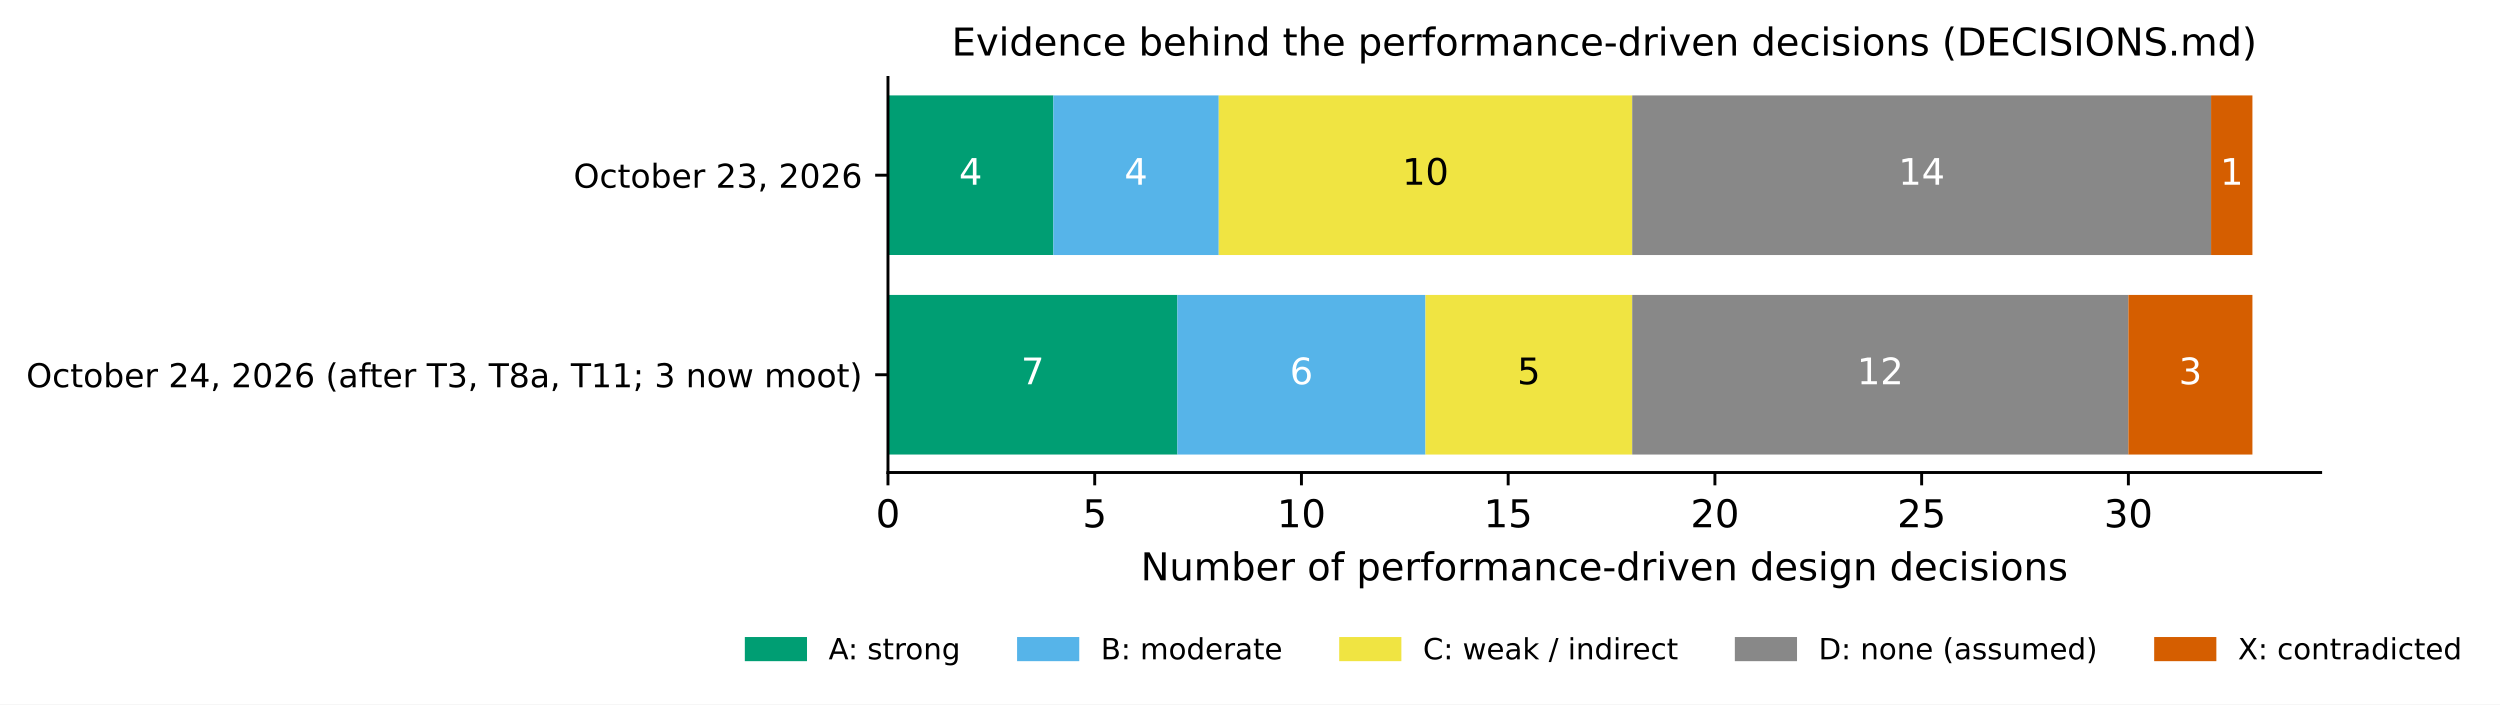
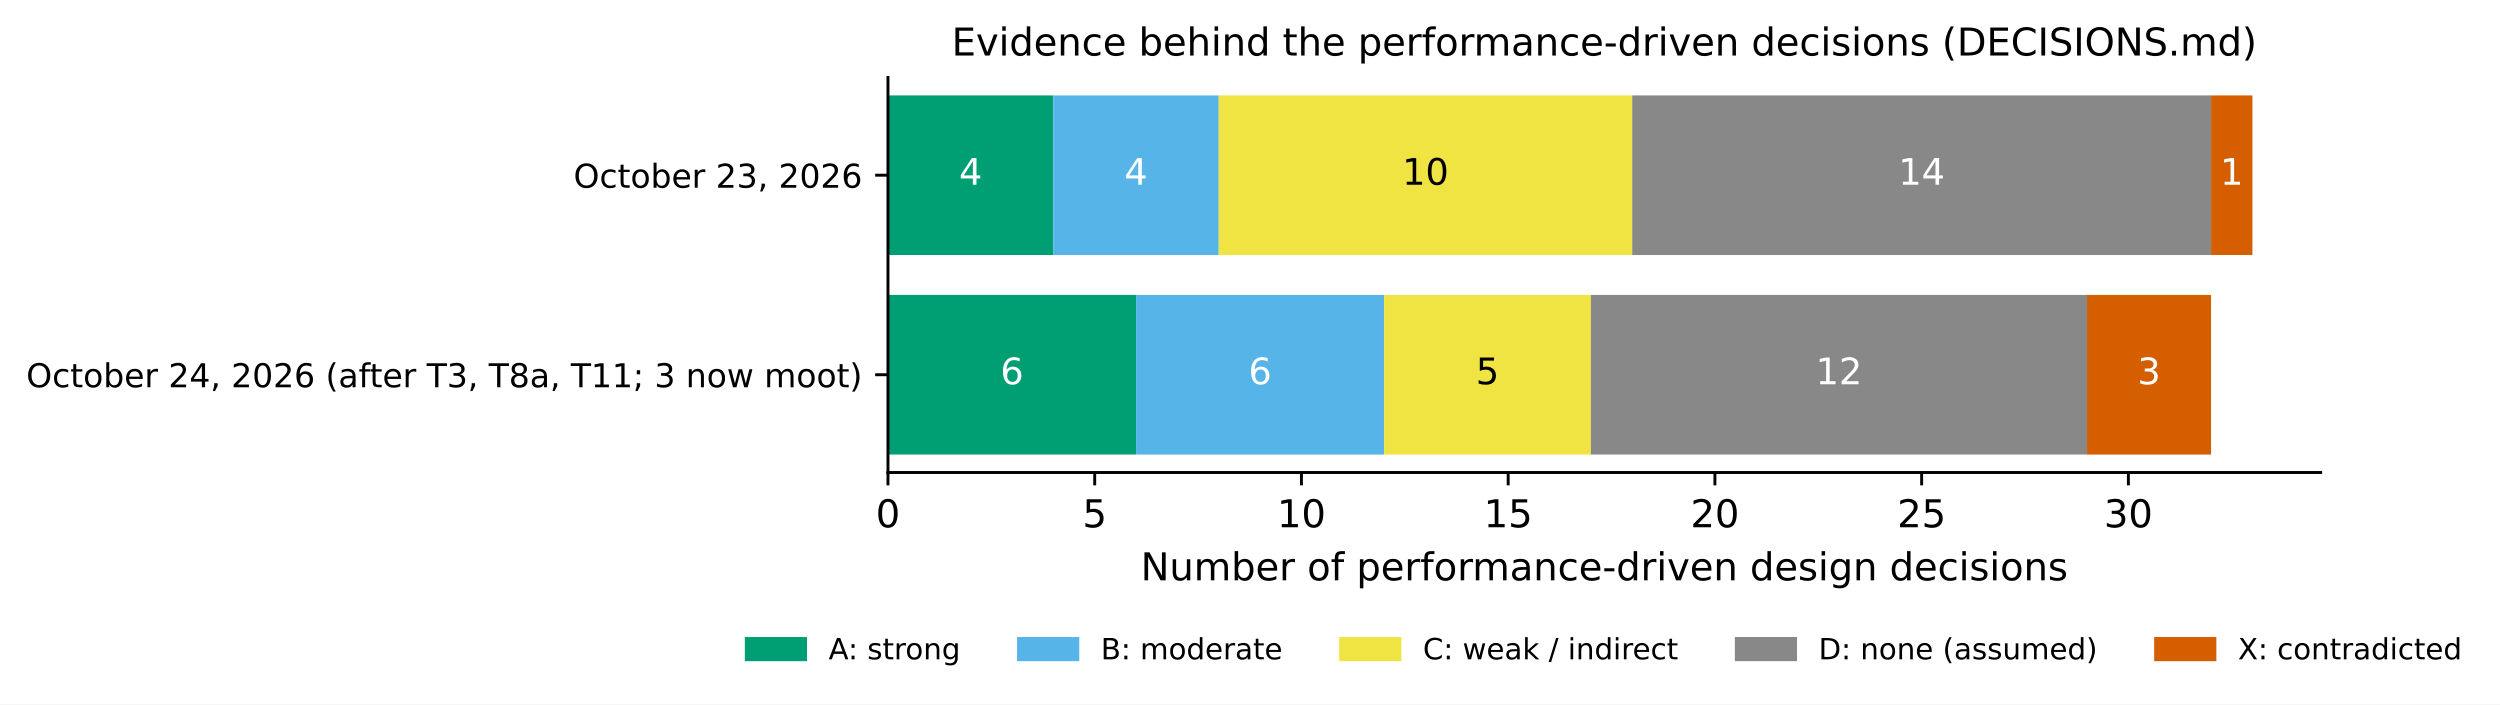
<svg xmlns="http://www.w3.org/2000/svg" xmlns:xlink="http://www.w3.org/1999/xlink" width="683.48pt" height="192.579pt" viewBox="0 0 683.48 192.579" version="1.1">
  <defs>
    <style type="text/css">*{stroke-linejoin: round; stroke-linecap: butt}</style>
  </defs>
  <g id="figure_1">
    <g id="patch_1">
      <path d="M 0 192.579  L 683.48 192.579  L 683.48 0  L 0 0  z " style="fill: #ffffff" />
    </g>
    <g id="axes_1">
      <g id="patch_2">
        <path d="M 242.765 129.178  L 634.445 129.178  L 634.445 21.178  L 242.765 21.178  z " style="fill: #ffffff" />
      </g>
      <g id="patch_3">
        <path d="M 242.765 26.087  L 287.98 26.087  L 287.98 69.724  L 242.765 69.724  z " clip-path="url(#p2ba0161976)" style="fill: #009e73" />
      </g>
      <g id="patch_4">
        <path d="M 287.98 26.087  L 333.196 26.087  L 333.196 69.724  L 287.98 69.724  z " clip-path="url(#p2ba0161976)" style="fill: #56b4e9" />
      </g>
      <g id="patch_5">
        <path d="M 333.196 26.087  L 446.235 26.087  L 446.235 69.724  L 333.196 69.724  z " clip-path="url(#p2ba0161976)" style="fill: #f0e442" />
      </g>
      <g id="patch_6">
        <path d="M 446.235 26.087  L 604.49 26.087  L 604.49 69.724  L 446.235 69.724  z " clip-path="url(#p2ba0161976)" style="fill: #888888" />
      </g>
      <g id="patch_7">
        <path d="M 604.49 26.087  L 615.793 26.087  L 615.793 69.724  L 604.49 69.724  z " clip-path="url(#p2ba0161976)" style="fill: #d55e00" />
      </g>
      <g id="patch_8">
-         <path d="M 242.765 80.633  L 321.892 80.633  L 321.892 124.269  L 242.765 124.269  z " clip-path="url(#p2ba0161976)" style="fill: #009e73" />
+         <path d="M 242.765 80.633  L 310.588 80.633  L 310.588 124.269  L 242.765 124.269  z " clip-path="url(#p2ba0161976)" style="fill: #009e73" />
      </g>
      <g id="patch_9">
-         <path d="M 321.892 80.633  L 389.715 80.633  L 389.715 124.269  L 321.892 124.269  z " clip-path="url(#p2ba0161976)" style="fill: #56b4e9" />
+         <path d="M 310.588 80.633  L 378.412 80.633  L 378.412 124.269  L 310.588 124.269  z " clip-path="url(#p2ba0161976)" style="fill: #56b4e9" />
      </g>
      <g id="patch_10">
-         <path d="M 389.715 80.633  L 446.235 80.633  L 446.235 124.269  L 389.715 124.269  z " clip-path="url(#p2ba0161976)" style="fill: #f0e442" />
+         <path d="M 378.412 80.633  L 434.931 80.633  L 434.931 124.269  L 378.412 124.269  z " clip-path="url(#p2ba0161976)" style="fill: #f0e442" />
      </g>
      <g id="patch_11">
-         <path d="M 446.235 80.633  L 581.882 80.633  L 581.882 124.269  L 446.235 124.269  z " clip-path="url(#p2ba0161976)" style="fill: #888888" />
+         <path d="M 434.931 80.633  L 570.578 80.633  L 570.578 124.269  L 434.931 124.269  z " clip-path="url(#p2ba0161976)" style="fill: #888888" />
      </g>
      <g id="patch_12">
-         <path d="M 581.882 80.633  L 615.793 80.633  L 615.793 124.269  L 581.882 124.269  z " clip-path="url(#p2ba0161976)" style="fill: #d55e00" />
+         <path d="M 570.578 80.633  L 604.49 80.633  L 604.49 124.269  L 570.578 124.269  z " clip-path="url(#p2ba0161976)" style="fill: #d55e00" />
      </g>
      <g id="matplotlib.axis_1">
        <g id="xtick_1">
          <g id="line2d_1">
            <defs>
              <path id="m3b7faea5d2" d="M 0 0  L 0 3.5  " style="stroke: #000000; stroke-width: 0.8" />
            </defs>
            <g>
              <use xlink:href="#m3b7faea5d2" x="242.765" y="129.178" style="stroke: #000000; stroke-width: 0.8" />
            </g>
          </g>
          <g id="text_1">
            <text style="font-size: 10.5px; font-family: 'DejaVu Sans', 'Bitstream Vera Sans', 'Computer Modern Sans Serif', 'Lucida Grande', 'Verdana', 'Geneva', 'Lucid', 'Arial', 'Helvetica', 'Avant Garde', sans-serif; text-anchor: middle" x="242.765" y="144.156" transform="rotate(-0 242.7648 144.1559)">0</text>
          </g>
        </g>
        <g id="xtick_2">
          <g id="line2d_2">
            <g>
              <use xlink:href="#m3b7faea5d2" x="299.284" y="129.178" style="stroke: #000000; stroke-width: 0.8" />
            </g>
          </g>
          <g id="text_2">
            <text style="font-size: 10.5px; font-family: 'DejaVu Sans', 'Bitstream Vera Sans', 'Computer Modern Sans Serif', 'Lucida Grande', 'Verdana', 'Geneva', 'Lucid', 'Arial', 'Helvetica', 'Avant Garde', sans-serif; text-anchor: middle" x="299.284" y="144.156" transform="rotate(-0 299.2843 144.1559)">5</text>
          </g>
        </g>
        <g id="xtick_3">
          <g id="line2d_3">
            <g>
              <use xlink:href="#m3b7faea5d2" x="355.804" y="129.178" style="stroke: #000000; stroke-width: 0.8" />
            </g>
          </g>
          <g id="text_3">
            <text style="font-size: 10.5px; font-family: 'DejaVu Sans', 'Bitstream Vera Sans', 'Computer Modern Sans Serif', 'Lucida Grande', 'Verdana', 'Geneva', 'Lucid', 'Arial', 'Helvetica', 'Avant Garde', sans-serif; text-anchor: middle" x="355.804" y="144.156" transform="rotate(-0 355.8038 144.1559)">10</text>
          </g>
        </g>
        <g id="xtick_4">
          <g id="line2d_4">
            <g>
              <use xlink:href="#m3b7faea5d2" x="412.323" y="129.178" style="stroke: #000000; stroke-width: 0.8" />
            </g>
          </g>
          <g id="text_4">
            <text style="font-size: 10.5px; font-family: 'DejaVu Sans', 'Bitstream Vera Sans', 'Computer Modern Sans Serif', 'Lucida Grande', 'Verdana', 'Geneva', 'Lucid', 'Arial', 'Helvetica', 'Avant Garde', sans-serif; text-anchor: middle" x="412.323" y="144.156" transform="rotate(-0 412.3233 144.1559)">15</text>
          </g>
        </g>
        <g id="xtick_5">
          <g id="line2d_5">
            <g>
              <use xlink:href="#m3b7faea5d2" x="468.843" y="129.178" style="stroke: #000000; stroke-width: 0.8" />
            </g>
          </g>
          <g id="text_5">
            <text style="font-size: 10.5px; font-family: 'DejaVu Sans', 'Bitstream Vera Sans', 'Computer Modern Sans Serif', 'Lucida Grande', 'Verdana', 'Geneva', 'Lucid', 'Arial', 'Helvetica', 'Avant Garde', sans-serif; text-anchor: middle" x="468.843" y="144.156" transform="rotate(-0 468.8428 144.1559)">20</text>
          </g>
        </g>
        <g id="xtick_6">
          <g id="line2d_6">
            <g>
              <use xlink:href="#m3b7faea5d2" x="525.362" y="129.178" style="stroke: #000000; stroke-width: 0.8" />
            </g>
          </g>
          <g id="text_6">
            <text style="font-size: 10.5px; font-family: 'DejaVu Sans', 'Bitstream Vera Sans', 'Computer Modern Sans Serif', 'Lucida Grande', 'Verdana', 'Geneva', 'Lucid', 'Arial', 'Helvetica', 'Avant Garde', sans-serif; text-anchor: middle" x="525.362" y="144.156" transform="rotate(-0 525.3622 144.1559)">25</text>
          </g>
        </g>
        <g id="xtick_7">
          <g id="line2d_7">
            <g>
              <use xlink:href="#m3b7faea5d2" x="581.882" y="129.178" style="stroke: #000000; stroke-width: 0.8" />
            </g>
          </g>
          <g id="text_7">
            <text style="font-size: 10.5px; font-family: 'DejaVu Sans', 'Bitstream Vera Sans', 'Computer Modern Sans Serif', 'Lucida Grande', 'Verdana', 'Geneva', 'Lucid', 'Arial', 'Helvetica', 'Avant Garde', sans-serif; text-anchor: middle" x="581.882" y="144.156" transform="rotate(-0 581.8817 144.1559)">30</text>
          </g>
        </g>
        <g id="text_8">
          <text style="font-size: 10.5px; font-family: 'DejaVu Sans', 'Bitstream Vera Sans', 'Computer Modern Sans Serif', 'Lucida Grande', 'Verdana', 'Geneva', 'Lucid', 'Arial', 'Helvetica', 'Avant Garde', sans-serif; text-anchor: middle" x="438.605" y="158.657" transform="rotate(-0 438.6048 158.6567)">Number of performance-driven design decisions</text>
        </g>
      </g>
      <g id="matplotlib.axis_2">
        <g id="ytick_1">
          <g id="line2d_8">
            <defs>
              <path id="me28b40ded8" d="M 0 0  L -3.5 0  " style="stroke: #000000; stroke-width: 0.8" />
            </defs>
            <g>
              <use xlink:href="#me28b40ded8" x="242.765" y="47.906" style="stroke: #000000; stroke-width: 0.8" />
            </g>
          </g>
          <g id="text_9">
            <text style="font-size: 9px; font-family: 'DejaVu Sans', 'Bitstream Vera Sans', 'Computer Modern Sans Serif', 'Lucida Grande', 'Verdana', 'Geneva', 'Lucid', 'Arial', 'Helvetica', 'Avant Garde', sans-serif; text-anchor: end" x="235.765" y="51.325" transform="rotate(-0 235.7648 51.32493)">October 23, 2026</text>
          </g>
        </g>
        <g id="ytick_2">
          <g id="line2d_9">
            <g>
              <use xlink:href="#me28b40ded8" x="242.765" y="102.451" style="stroke: #000000; stroke-width: 0.8" />
            </g>
          </g>
          <g id="text_10">
            <text style="font-size: 9px; font-family: 'DejaVu Sans', 'Bitstream Vera Sans', 'Computer Modern Sans Serif', 'Lucida Grande', 'Verdana', 'Geneva', 'Lucid', 'Arial', 'Helvetica', 'Avant Garde', sans-serif; text-anchor: end" x="235.765" y="105.87" transform="rotate(-0 235.7648 105.8704)">October 24, 2026 (after T3, T8a, T11; 3 now moot)</text>
          </g>
        </g>
      </g>
      <g id="patch_13">
        <path d="M 242.765 129.178  L 242.765 21.178  " style="fill: none; stroke: #000000; stroke-width: 0.8; stroke-linejoin: miter; stroke-linecap: square" />
      </g>
      <g id="patch_14">
        <path d="M 242.765 129.178  L 634.445 129.178  " style="fill: none; stroke: #000000; stroke-width: 0.8; stroke-linejoin: miter; stroke-linecap: square" />
      </g>
      <g id="text_11">
        <text style="font-size: 10px; font-family: 'DejaVu Sans', 'Bitstream Vera Sans', 'Computer Modern Sans Serif', 'Lucida Grande', 'Verdana', 'Geneva', 'Lucid', 'Arial', 'Helvetica', 'Avant Garde', sans-serif; text-anchor: middle; fill: #ffffff" x="265.373" y="50.503" transform="rotate(-0 265.3726 50.50329)">4</text>
      </g>
      <g id="text_12">
        <text style="font-size: 10px; font-family: 'DejaVu Sans', 'Bitstream Vera Sans', 'Computer Modern Sans Serif', 'Lucida Grande', 'Verdana', 'Geneva', 'Lucid', 'Arial', 'Helvetica', 'Avant Garde', sans-serif; text-anchor: middle; fill: #ffffff" x="310.588" y="50.503" transform="rotate(-0 310.5882 50.50329)">4</text>
      </g>
      <g id="text_13">
        <text style="font-size: 10px; font-family: 'DejaVu Sans', 'Bitstream Vera Sans', 'Computer Modern Sans Serif', 'Lucida Grande', 'Verdana', 'Geneva', 'Lucid', 'Arial', 'Helvetica', 'Avant Garde', sans-serif; text-anchor: middle" x="389.715" y="50.503" transform="rotate(-0 389.7155 50.50329)">10</text>
      </g>
      <g id="text_14">
        <text style="font-size: 10px; font-family: 'DejaVu Sans', 'Bitstream Vera Sans', 'Computer Modern Sans Serif', 'Lucida Grande', 'Verdana', 'Geneva', 'Lucid', 'Arial', 'Helvetica', 'Avant Garde', sans-serif; text-anchor: middle; fill: #ffffff" x="525.362" y="50.503" transform="rotate(-0 525.3622 50.50329)">14</text>
      </g>
      <g id="text_15">
        <text style="font-size: 10px; font-family: 'DejaVu Sans', 'Bitstream Vera Sans', 'Computer Modern Sans Serif', 'Lucida Grande', 'Verdana', 'Geneva', 'Lucid', 'Arial', 'Helvetica', 'Avant Garde', sans-serif; text-anchor: middle; fill: #ffffff" x="610.141" y="50.503" transform="rotate(-0 610.1415 50.50329)">1</text>
      </g>
      <g id="text_16">
-         <text style="font-size: 10px; font-family: 'DejaVu Sans', 'Bitstream Vera Sans', 'Computer Modern Sans Serif', 'Lucida Grande', 'Verdana', 'Geneva', 'Lucid', 'Arial', 'Helvetica', 'Avant Garde', sans-serif; text-anchor: middle; fill: #ffffff" x="282.328" y="105.049" transform="rotate(-0 282.3285 105.0487)">7</text>
+         <text style="font-size: 10px; font-family: 'DejaVu Sans', 'Bitstream Vera Sans', 'Computer Modern Sans Serif', 'Lucida Grande', 'Verdana', 'Geneva', 'Lucid', 'Arial', 'Helvetica', 'Avant Garde', sans-serif; text-anchor: middle; fill: #ffffff" x="276.677" y="105.049" transform="rotate(-0 276.6765 105.0487)">6</text>
      </g>
      <g id="text_17">
-         <text style="font-size: 10px; font-family: 'DejaVu Sans', 'Bitstream Vera Sans', 'Computer Modern Sans Serif', 'Lucida Grande', 'Verdana', 'Geneva', 'Lucid', 'Arial', 'Helvetica', 'Avant Garde', sans-serif; text-anchor: middle; fill: #ffffff" x="355.804" y="105.049" transform="rotate(-0 355.8038 105.0487)">6</text>
+         <text style="font-size: 10px; font-family: 'DejaVu Sans', 'Bitstream Vera Sans', 'Computer Modern Sans Serif', 'Lucida Grande', 'Verdana', 'Geneva', 'Lucid', 'Arial', 'Helvetica', 'Avant Garde', sans-serif; text-anchor: middle; fill: #ffffff" x="344.5" y="105.049" transform="rotate(-0 344.4999 105.0487)">6</text>
      </g>
      <g id="text_18">
-         <text style="font-size: 10px; font-family: 'DejaVu Sans', 'Bitstream Vera Sans', 'Computer Modern Sans Serif', 'Lucida Grande', 'Verdana', 'Geneva', 'Lucid', 'Arial', 'Helvetica', 'Avant Garde', sans-serif; text-anchor: middle" x="417.975" y="105.049" transform="rotate(-0 417.9752 105.0487)">5</text>
+         <text style="font-size: 10px; font-family: 'DejaVu Sans', 'Bitstream Vera Sans', 'Computer Modern Sans Serif', 'Lucida Grande', 'Verdana', 'Geneva', 'Lucid', 'Arial', 'Helvetica', 'Avant Garde', sans-serif; text-anchor: middle" x="406.671" y="105.049" transform="rotate(-0 406.6713 105.0487)">5</text>
      </g>
      <g id="text_19">
-         <text style="font-size: 10px; font-family: 'DejaVu Sans', 'Bitstream Vera Sans', 'Computer Modern Sans Serif', 'Lucida Grande', 'Verdana', 'Geneva', 'Lucid', 'Arial', 'Helvetica', 'Avant Garde', sans-serif; text-anchor: middle; fill: #ffffff" x="514.058" y="105.049" transform="rotate(-0 514.0584 105.0487)">12</text>
+         <text style="font-size: 10px; font-family: 'DejaVu Sans', 'Bitstream Vera Sans', 'Computer Modern Sans Serif', 'Lucida Grande', 'Verdana', 'Geneva', 'Lucid', 'Arial', 'Helvetica', 'Avant Garde', sans-serif; text-anchor: middle; fill: #ffffff" x="502.754" y="105.049" transform="rotate(-0 502.7545 105.0487)">12</text>
      </g>
      <g id="text_20">
-         <text style="font-size: 10px; font-family: 'DejaVu Sans', 'Bitstream Vera Sans', 'Computer Modern Sans Serif', 'Lucida Grande', 'Verdana', 'Geneva', 'Lucid', 'Arial', 'Helvetica', 'Avant Garde', sans-serif; text-anchor: middle; fill: #ffffff" x="598.838" y="105.049" transform="rotate(-0 598.8376 105.0487)">3</text>
+         <text style="font-size: 10px; font-family: 'DejaVu Sans', 'Bitstream Vera Sans', 'Computer Modern Sans Serif', 'Lucida Grande', 'Verdana', 'Geneva', 'Lucid', 'Arial', 'Helvetica', 'Avant Garde', sans-serif; text-anchor: middle; fill: #ffffff" x="587.534" y="105.049" transform="rotate(-0 587.5337 105.0487)">3</text>
      </g>
      <g id="text_21">
        <text style="font-size: 10.5px; font-family: 'DejaVu Sans', 'Bitstream Vera Sans', 'Computer Modern Sans Serif', 'Lucida Grande', 'Verdana', 'Geneva', 'Lucid', 'Arial', 'Helvetica', 'Avant Garde', sans-serif; text-anchor: middle" x="438.605" y="15.178" transform="rotate(-0 438.6048 15.17836)">Evidence behind the performance-driven decisions (DECISIONS.md)</text>
      </g>
      <g id="legend_1">
        <g id="patch_15">
          <path d="M 204.13 180.257  L 220.13 180.257  L 220.13 174.657  L 204.13 174.657  z " style="fill: #009e73; stroke: #009e73; stroke-linejoin: miter" />
        </g>
        <g id="text_22">
          <text style="font-size: 8px; font-family: 'DejaVu Sans', 'Bitstream Vera Sans', 'Computer Modern Sans Serif', 'Lucida Grande', 'Verdana', 'Geneva', 'Lucid', 'Arial', 'Helvetica', 'Avant Garde', sans-serif; text-anchor: start" x="226.53" y="180.257" transform="rotate(-0 226.5298 180.2571)">A: strong</text>
        </g>
        <g id="patch_16">
          <path d="M 278.56 180.257  L 294.56 180.257  L 294.56 174.657  L 278.56 174.657  z " style="fill: #56b4e9; stroke: #56b4e9; stroke-linejoin: miter" />
        </g>
        <g id="text_23">
          <text style="font-size: 8px; font-family: 'DejaVu Sans', 'Bitstream Vera Sans', 'Computer Modern Sans Serif', 'Lucida Grande', 'Verdana', 'Geneva', 'Lucid', 'Arial', 'Helvetica', 'Avant Garde', sans-serif; text-anchor: start" x="300.96" y="180.257" transform="rotate(-0 300.9598 180.2571)">B: moderate</text>
        </g>
        <g id="patch_17">
          <path d="M 366.625 180.257  L 382.625 180.257  L 382.625 174.657  L 366.625 174.657  z " style="fill: #f0e442; stroke: #f0e442; stroke-linejoin: miter" />
        </g>
        <g id="text_24">
          <text style="font-size: 8px; font-family: 'DejaVu Sans', 'Bitstream Vera Sans', 'Computer Modern Sans Serif', 'Lucida Grande', 'Verdana', 'Geneva', 'Lucid', 'Arial', 'Helvetica', 'Avant Garde', sans-serif; text-anchor: start" x="389.025" y="180.257" transform="rotate(-0 389.0248 180.2571)">C: weak / indirect</text>
        </g>
        <g id="patch_18">
          <path d="M 474.792 180.257  L 490.792 180.257  L 490.792 174.657  L 474.792 174.657  z " style="fill: #888888; stroke: #888888; stroke-linejoin: miter" />
        </g>
        <g id="text_25">
          <text style="font-size: 8px; font-family: 'DejaVu Sans', 'Bitstream Vera Sans', 'Computer Modern Sans Serif', 'Lucida Grande', 'Verdana', 'Geneva', 'Lucid', 'Arial', 'Helvetica', 'Avant Garde', sans-serif; text-anchor: start" x="497.192" y="180.257" transform="rotate(-0 497.1923 180.2571)">D: none (assumed)</text>
        </g>
        <g id="patch_19">
          <path d="M 589.434 180.257  L 605.434 180.257  L 605.434 174.657  L 589.434 174.657  z " style="fill: #d55e00; stroke: #d55e00; stroke-linejoin: miter" />
        </g>
        <g id="text_26">
          <text style="font-size: 8px; font-family: 'DejaVu Sans', 'Bitstream Vera Sans', 'Computer Modern Sans Serif', 'Lucida Grande', 'Verdana', 'Geneva', 'Lucid', 'Arial', 'Helvetica', 'Avant Garde', sans-serif; text-anchor: start" x="611.834" y="180.257" transform="rotate(-0 611.8336 180.2571)">X: contradicted</text>
        </g>
      </g>
    </g>
  </g>
  <defs>
    <clipPath id="p2ba0161976">
      <rect x="242.765" y="21.178" width="391.68" height="108" />
    </clipPath>
  </defs>
</svg>
